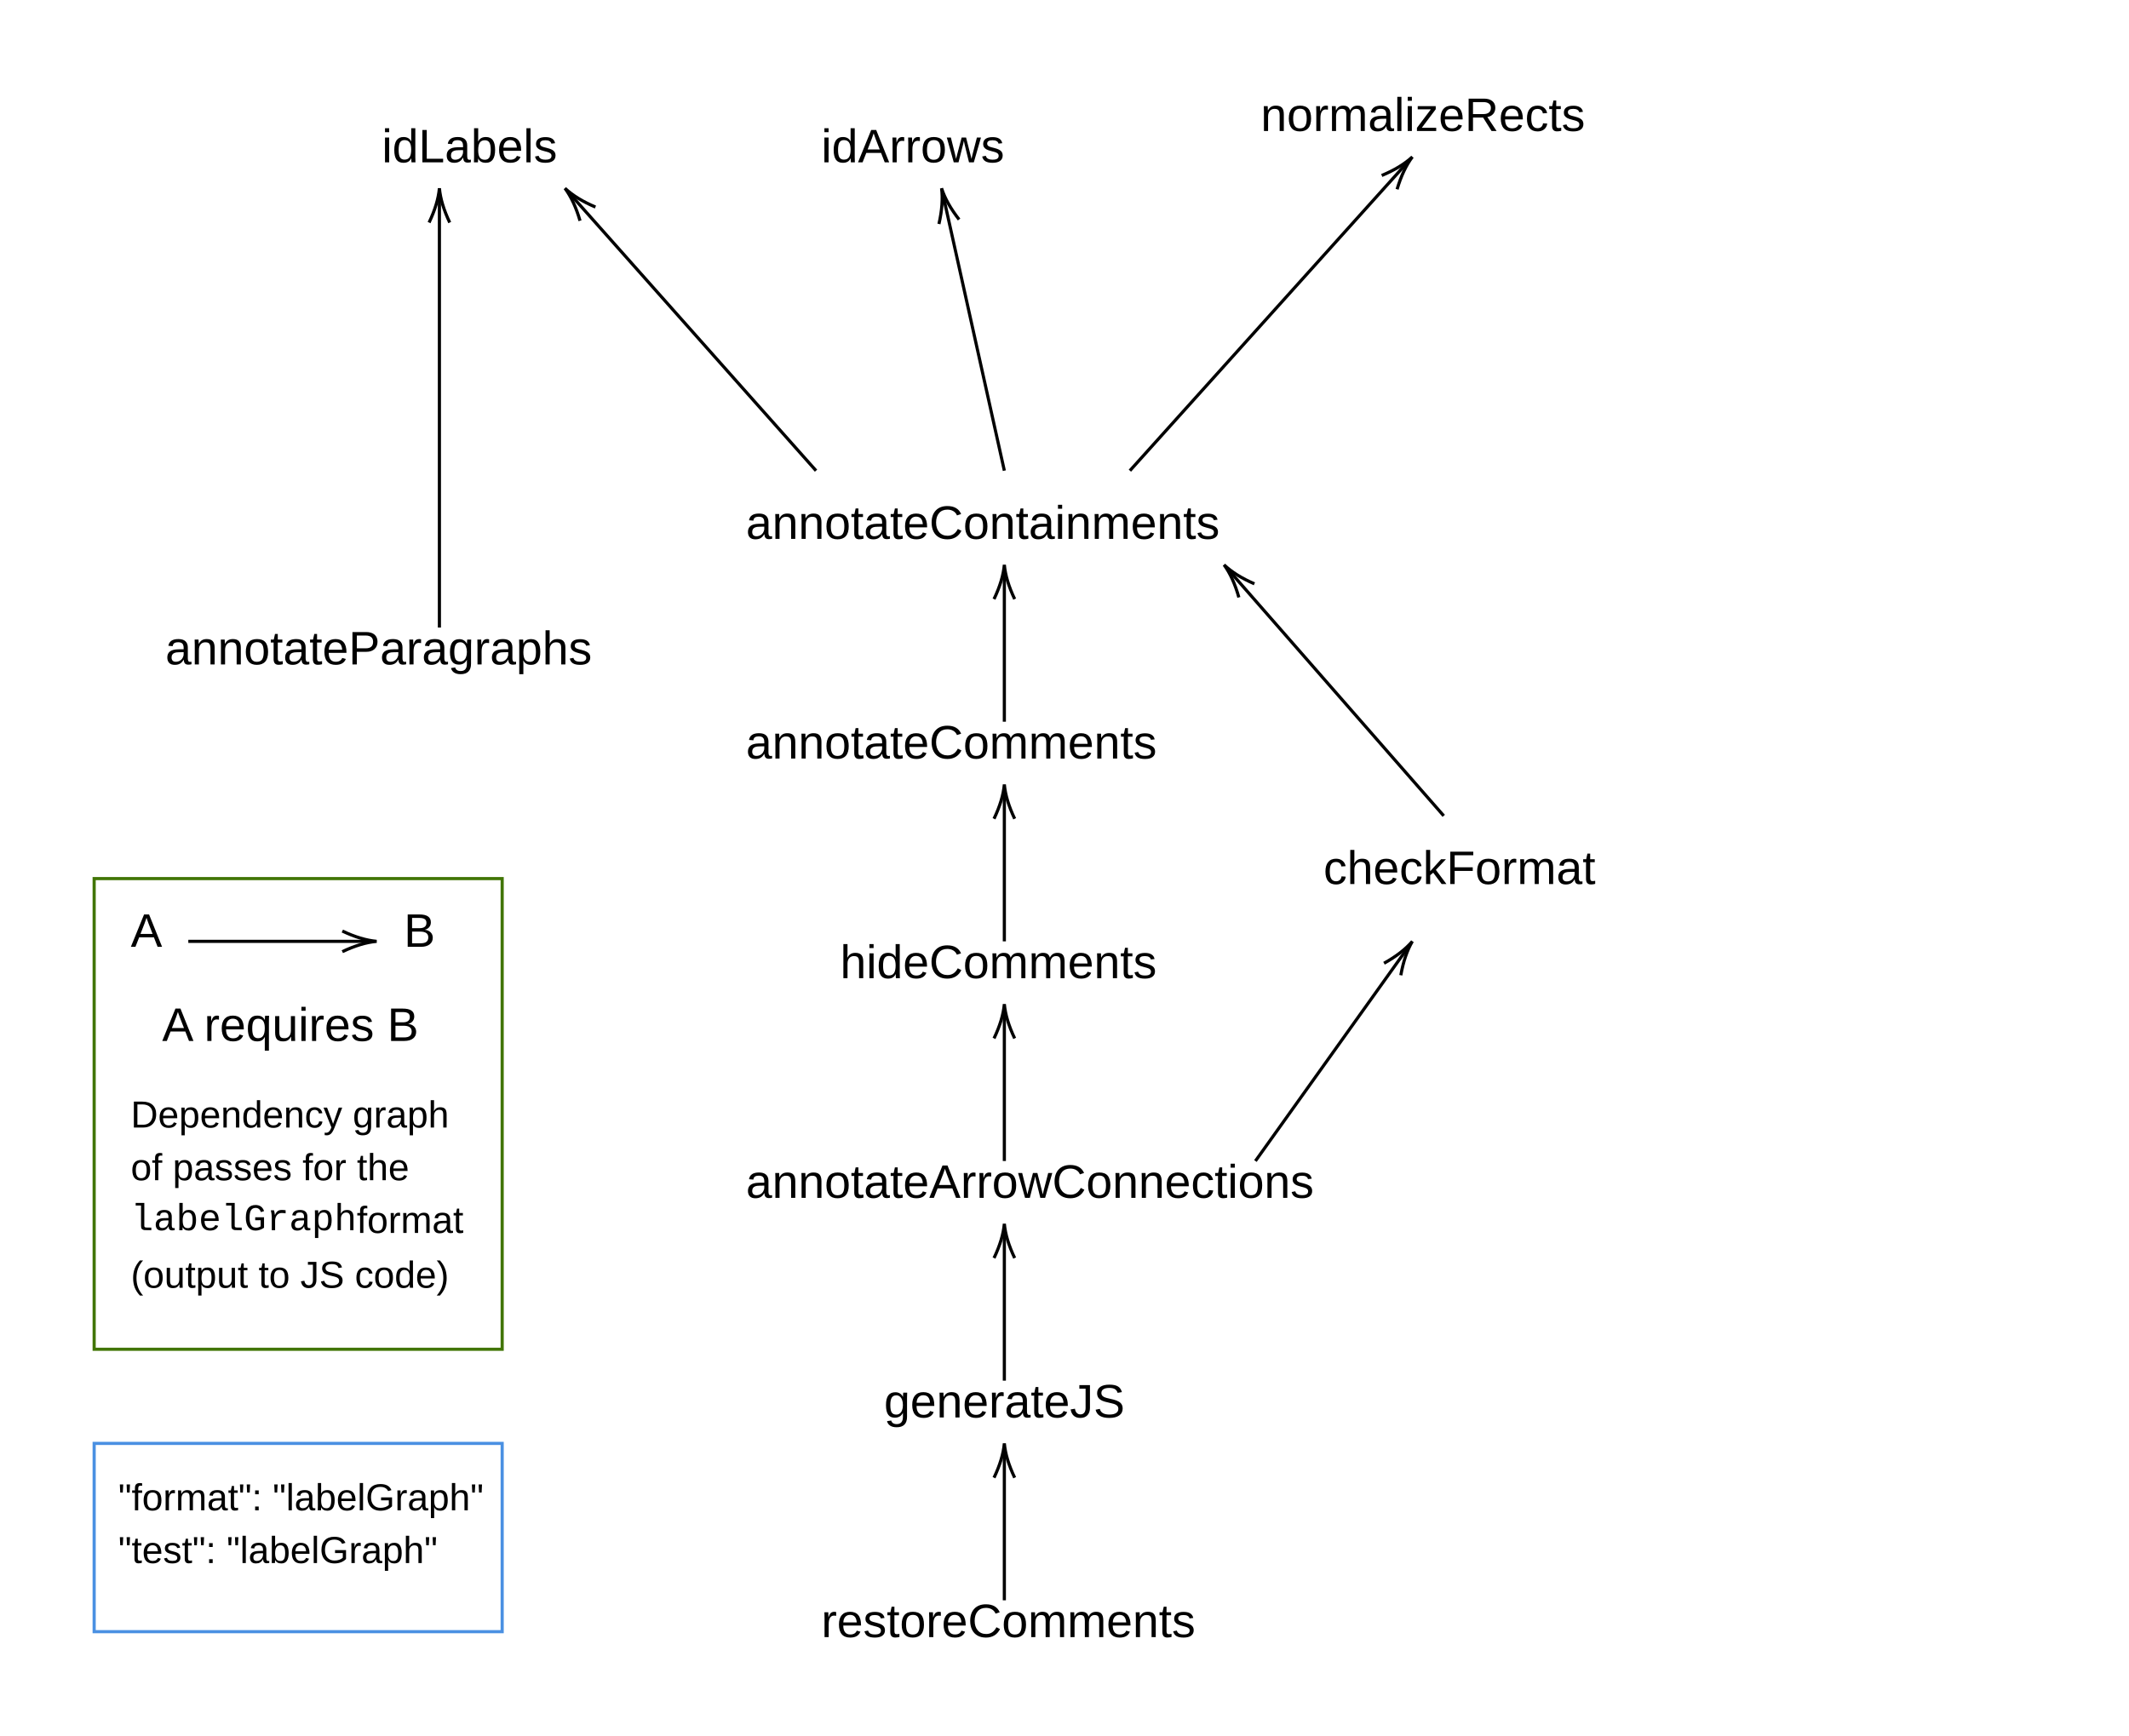
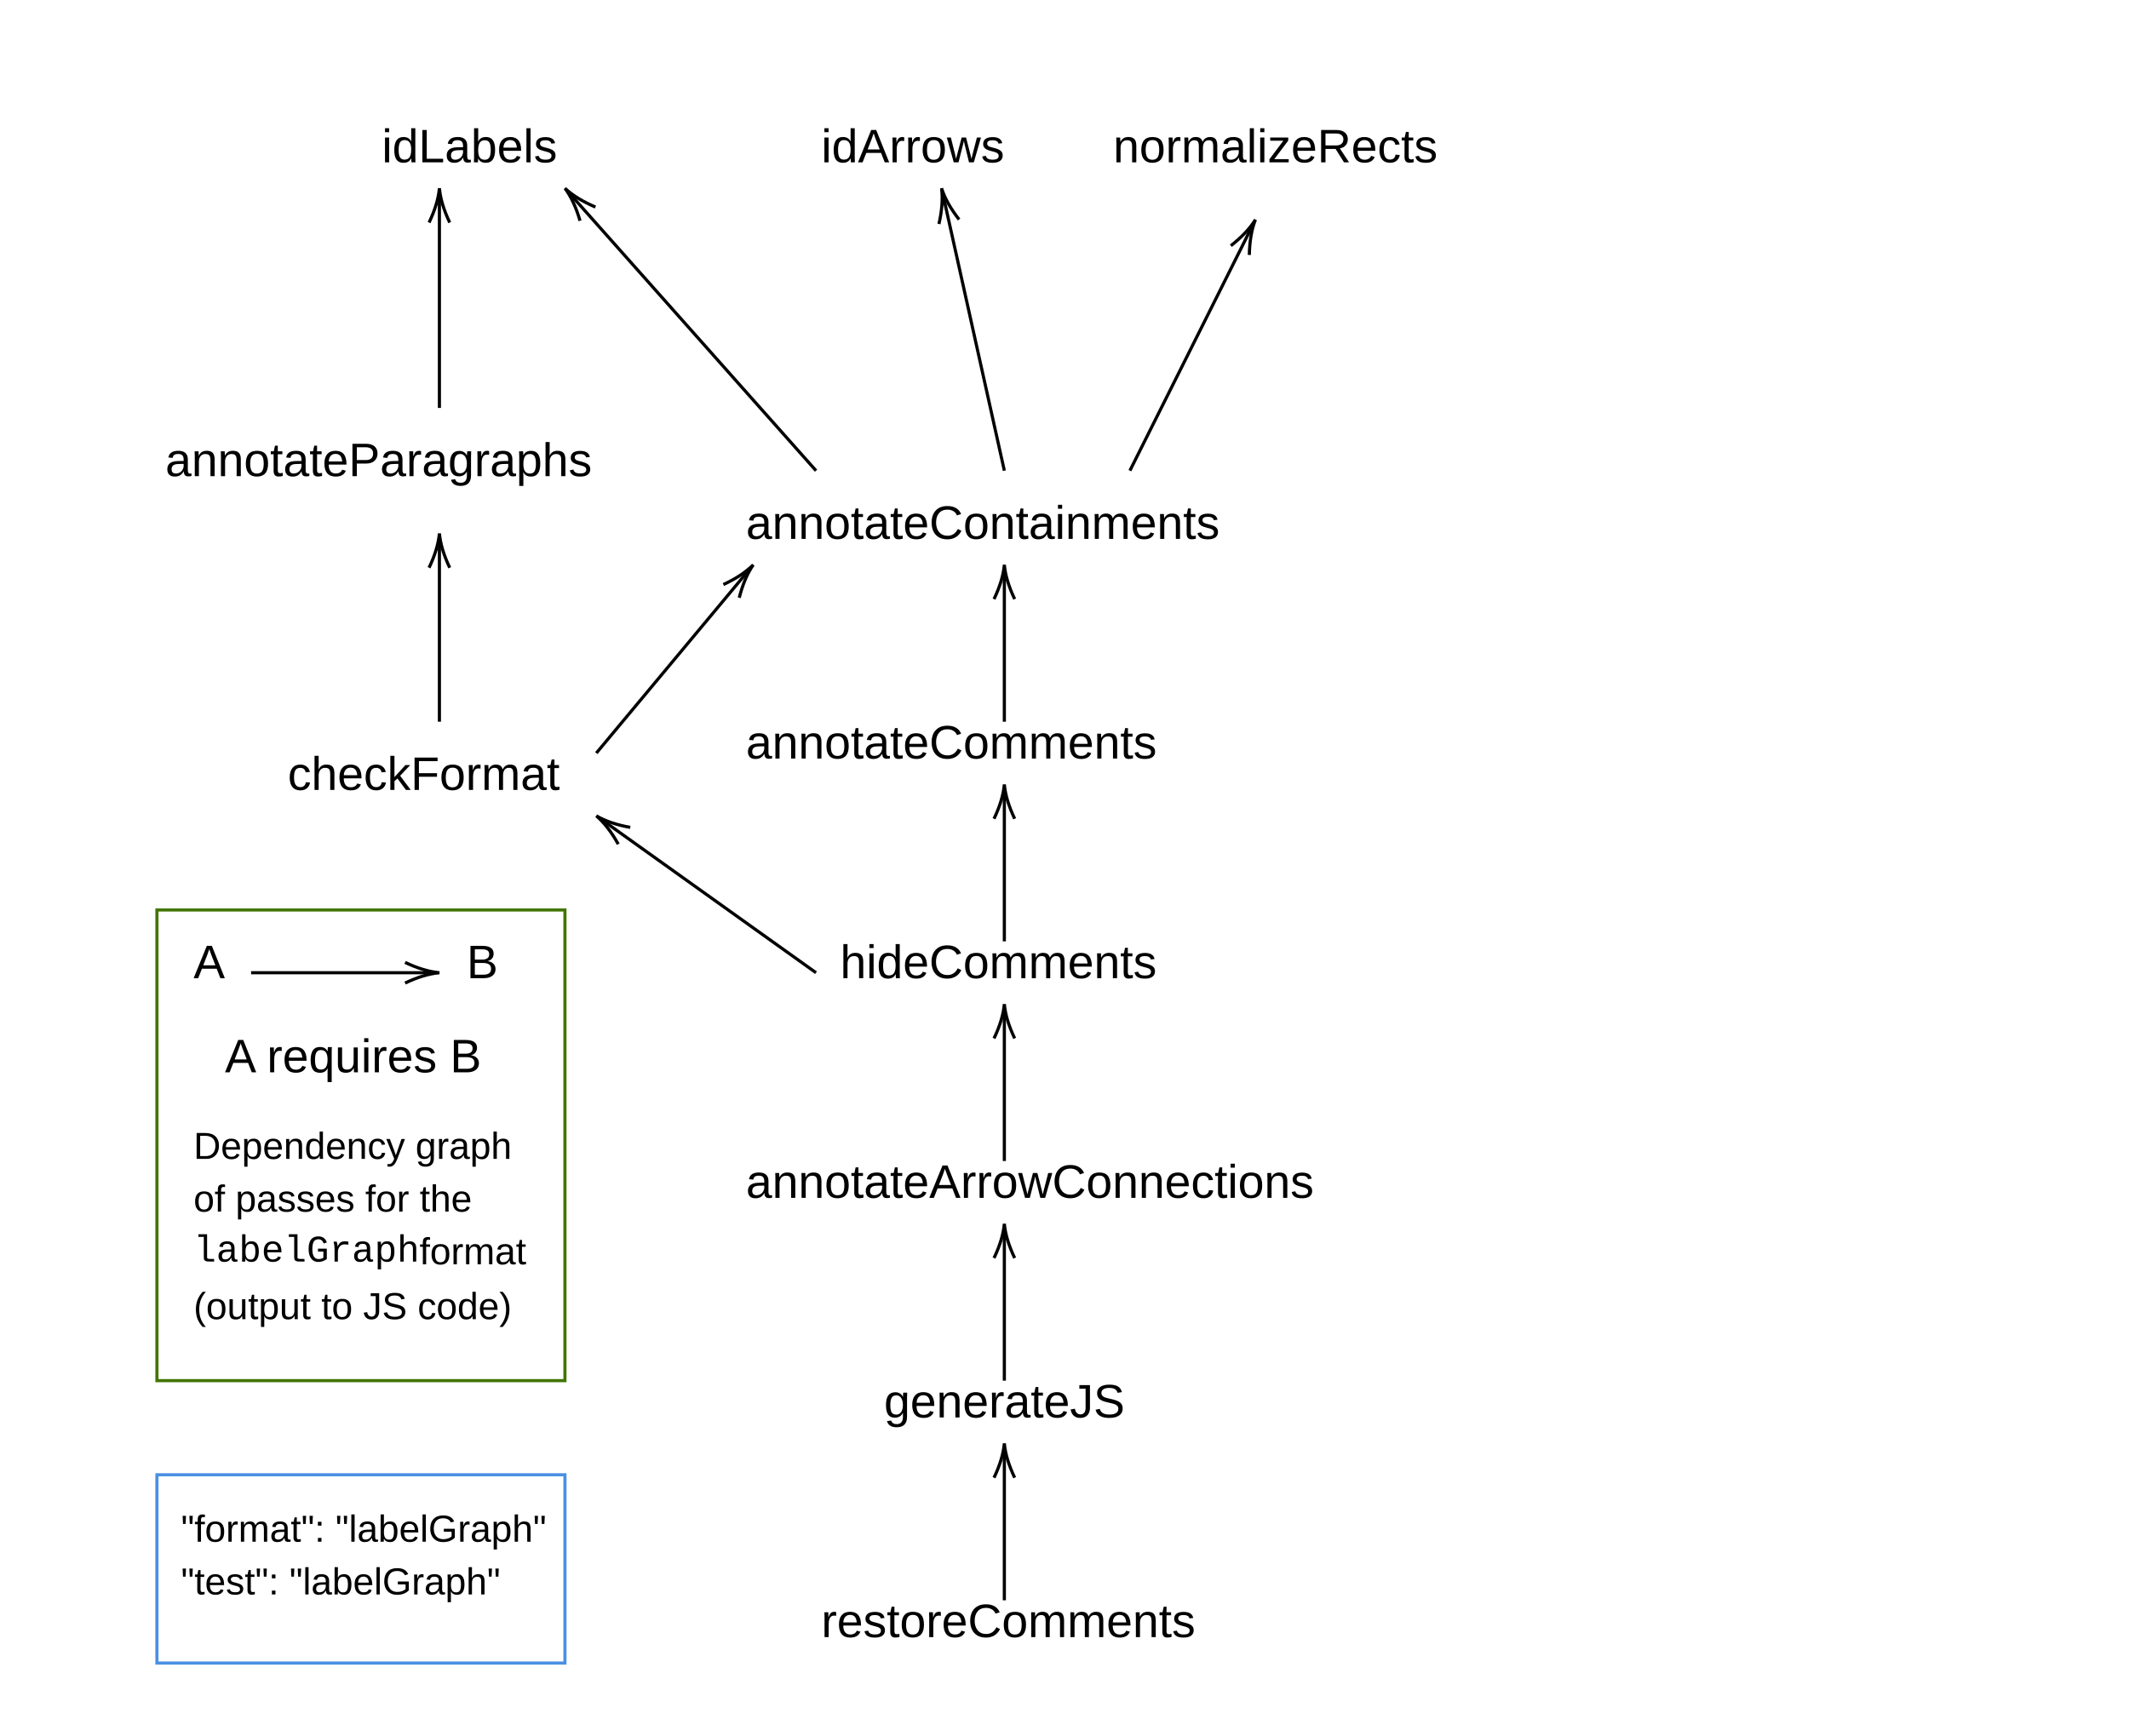
<svg xmlns="http://www.w3.org/2000/svg" x="0" y="0" width="678.333" height="553.133" style="         width:678.333px;         height:553.133px;         background: #FFF;         fill: none; ">
  <svg class="role-diagram-draw-area">
    <g class="shapes-region" style="stroke: black; fill: none;">
      <g class="arrow-line">
        <path class="connection real" stroke-dasharray="" d="  M260,150 L181.33,61.49" style="stroke: rgb(0, 0, 0); stroke-width: 1px; fill: none; fill-opacity: 1;" />
        <g stroke="#000" transform="matrix(0.6643177,0.7474504,-0.7474504,0.6643177,180,60)" style="stroke: rgb(0, 0, 0); stroke-width: 1px;">
          <path d=" M10.93,-3.29 Q4.96,-0.45 0,0 Q4.96,0.45 10.93,3.29" />
        </g>
      </g>
      <g class="arrow-line">
        <path class="connection real" stroke-dasharray="" d="  M320,150 L300.43,61.95" style="stroke: rgb(0, 0, 0); stroke-width: 1px; fill: none; fill-opacity: 1;" />
        <g stroke="#000" transform="matrix(0.2169508,0.9761825,-0.9761825,0.2169508,300,60)" style="stroke: rgb(0, 0, 0); stroke-width: 1px;">
          <path d=" M10.93,-3.29 Q4.96,-0.45 0,0 Q4.96,0.45 10.93,3.29" />
        </g>
      </g>
      <g class="arrow-line">
        <path class="connection real" stroke-dasharray="" d="  M320,510 L320,462" style="stroke: rgb(0, 0, 0); stroke-width: 1px; fill: none; fill-opacity: 1;" />
        <g stroke="#000" transform="matrix(3.061616997868383e-16,1,-1,3.061616997868383e-16,320,460)" style="stroke: rgb(0, 0, 0); stroke-width: 1px;">
          <path d=" M10.93,-3.29 Q4.96,-0.45 0,0 Q4.96,0.45 10.93,3.29" />
        </g>
      </g>
      <g class="arrow-line">
        <path class="connection real" stroke-dasharray="" d="  M320,440 L320,392" style="stroke: rgb(0, 0, 0); stroke-width: 1px; fill: none; fill-opacity: 1;" />
        <g stroke="#000" transform="matrix(3.061616997868383e-16,1,-1,3.061616997868383e-16,320,390)" style="stroke: rgb(0, 0, 0); stroke-width: 1px;">
          <path d=" M10.93,-3.29 Q4.96,-0.45 0,0 Q4.96,0.45 10.93,3.29" />
        </g>
      </g>
      <g class="arrow-line">
-         <path class="connection real" stroke-dasharray="" d="  M460,260 L391.32,181.51" style="stroke: rgb(0, 0, 0); stroke-width: 1px; fill: none; fill-opacity: 1;" />
-         <g stroke="#000" transform="matrix(0.6585581,0.7525299,-0.7525299,0.6585581,390,180)" style="stroke: rgb(0, 0, 0); stroke-width: 1px;">
-           <path d=" M10.93,-3.29 Q4.96,-0.45 0,0 Q4.96,0.45 10.93,3.29" />
-         </g>
-       </g>
-       <g class="arrow-line">
-         <path class="connection real" stroke-dasharray="" d="  M60,300 L118,300" style="stroke: rgb(0, 0, 0); stroke-width: 1px; fill: none; fill-opacity: 1;" />
-         <g stroke="#000" transform="matrix(-1,1.2246467991473532e-16,-1.2246467991473532e-16,-1,120,300)" style="stroke: rgb(0, 0, 0); stroke-width: 1px;">
+         <path class="connection real" stroke-dasharray="" d="  M190,240 L238.72,181.54" style="stroke: rgb(0, 0, 0); stroke-width: 1px; fill: none; fill-opacity: 1;" />
+         <g stroke="#000" transform="matrix(-0.6402438,0.7681718,-0.7681718,-0.6402438,240,180)" style="stroke: rgb(0, 0, 0); stroke-width: 1px;">
+           <path d=" M10.93,-3.29 Q4.96,-0.45 0,0 Q4.96,0.45 10.93,3.29" />
+         </g>
+       </g>
+       <g class="arrow-line">
+         <path class="connection real" stroke-dasharray="" d="  M80,310 L138,310" style="stroke: rgb(0, 0, 0); stroke-width: 1px; fill: none; fill-opacity: 1;" />
+         <g stroke="#000" transform="matrix(-1,1.2246467991473532e-16,-1.2246467991473532e-16,-1,140,310)" style="stroke: rgb(0, 0, 0); stroke-width: 1px;">
          <path d=" M10.93,-3.29 Q4.96,-0.45 0,0 Q4.96,0.45 10.93,3.29" />
        </g>
      </g>
      <g class="composite-shape">
-         <path class="real" d=" M30,280 L160,280 L160,430 L30,430 Z" style="stroke-width: 1px; stroke: rgb(65, 117, 5); stroke-opacity: 1; fill: none; fill-opacity: 1;" />
+         <path class="real" d=" M50,290 L180,290 L180,440 L50,440 Z" style="stroke-width: 1px; stroke: rgb(65, 117, 5); stroke-opacity: 1; fill: none; fill-opacity: 1;" />
      </g>
      <g class="composite-shape">
-         <path class="real" d=" M30,460 L160,460 L160,520 L30,520 Z" style="stroke-width: 1px; stroke: rgb(74, 144, 226); stroke-opacity: 1; fill: none; fill-opacity: 1;" />
+         <path class="real" d=" M50,470 L180,470 L180,530 L50,530 Z" style="stroke-width: 1px; stroke: rgb(74, 144, 226); stroke-opacity: 1; fill: none; fill-opacity: 1;" />
      </g>
      <g class="arrow-line">
        <path class="connection real" stroke-dasharray="" d="  M320,370 L320,322" style="stroke: rgb(0, 0, 0); stroke-width: 1px; fill: none; fill-opacity: 1;" />
        <g stroke="#000" transform="matrix(3.061616997868383e-16,1,-1,3.061616997868383e-16,320,320)" style="stroke: rgb(0, 0, 0); stroke-width: 1px;">
          <path d=" M10.93,-3.29 Q4.96,-0.45 0,0 Q4.96,0.45 10.93,3.29" />
        </g>
      </g>
      <g class="arrow-line">
        <path class="connection real" stroke-dasharray="" d="  M320,300 L320,252" style="stroke: rgb(0, 0, 0); stroke-width: 1px; fill: none; fill-opacity: 1;" />
        <g stroke="#000" transform="matrix(3.061616997868383e-16,1,-1,3.061616997868383e-16,320,250)" style="stroke: rgb(0, 0, 0); stroke-width: 1px;">
          <path d=" M10.93,-3.29 Q4.96,-0.45 0,0 Q4.96,0.45 10.93,3.29" />
        </g>
      </g>
      <g class="arrow-line">
-         <path class="connection real" stroke-dasharray="" d="  M400,370 L448.84,301.63" style="stroke: rgb(0, 0, 0); stroke-width: 1px; fill: none; fill-opacity: 1;" />
-         <g stroke="#000" transform="matrix(-0.5812712,0.8137099,-0.8137099,-0.5812712,450,300)" style="stroke: rgb(0, 0, 0); stroke-width: 1px;">
-           <path d=" M10.93,-3.29 Q4.96,-0.45 0,0 Q4.96,0.45 10.93,3.29" />
-         </g>
-       </g>
-       <g class="arrow-line">
        <path class="connection real" stroke-dasharray="" d="  M320,230 L320,182" style="stroke: rgb(0, 0, 0); stroke-width: 1px; fill: none; fill-opacity: 1;" />
        <g stroke="#000" transform="matrix(3.061616997868383e-16,1,-1,3.061616997868383e-16,320,180)" style="stroke: rgb(0, 0, 0); stroke-width: 1px;">
          <path d=" M10.93,-3.29 Q4.96,-0.45 0,0 Q4.96,0.45 10.93,3.29" />
        </g>
      </g>
      <g class="arrow-line">
-         <path class="connection real" stroke-dasharray="" d="  M360,150 L448.66,51.49" style="stroke: rgb(0, 0, 0); stroke-width: 1px; fill: none; fill-opacity: 1;" />
-         <g stroke="#000" transform="matrix(-0.6690009,0.7432616,-0.7432616,-0.6690009,450,50)" style="stroke: rgb(0, 0, 0); stroke-width: 1px;">
-           <path d=" M10.93,-3.29 Q4.96,-0.45 0,0 Q4.96,0.45 10.93,3.29" />
-         </g>
-       </g>
-       <g class="arrow-line">
-         <path class="connection real" stroke-dasharray="" d="  M140,200 L140,62" style="stroke: rgb(0, 0, 0); stroke-width: 1px; fill: none; fill-opacity: 1;" />
+         <path class="connection real" stroke-dasharray="" d="  M360,150 L399.11,71.79" style="stroke: rgb(0, 0, 0); stroke-width: 1px; fill: none; fill-opacity: 1;" />
+         <g stroke="#000" transform="matrix(-0.4472908,0.8943886,-0.8943886,-0.4472908,400,70)" style="stroke: rgb(0, 0, 0); stroke-width: 1px;">
+           <path d=" M10.93,-3.29 Q4.96,-0.45 0,0 Q4.96,0.45 10.93,3.29" />
+         </g>
+       </g>
+       <g class="arrow-line">
+         <path class="connection real" stroke-dasharray="" d="  M140,130 L140,62" style="stroke: rgb(0, 0, 0); stroke-width: 1px; fill: none; fill-opacity: 1;" />
        <g stroke="#000" transform="matrix(3.061616997868383e-16,1,-1,3.061616997868383e-16,140,60)" style="stroke: rgb(0, 0, 0); stroke-width: 1px;">
+           <path d=" M10.93,-3.29 Q4.96,-0.45 0,0 Q4.96,0.45 10.93,3.29" />
+         </g>
+       </g>
+       <g class="arrow-line">
+         <path class="connection real" stroke-dasharray="" d="  M260,310 L191.63,261.16" style="stroke: rgb(0, 0, 0); stroke-width: 1px; fill: none; fill-opacity: 1;" />
+         <g stroke="#000" transform="matrix(0.8137099,0.5812712,-0.5812712,0.8137099,190,260)" style="stroke: rgb(0, 0, 0); stroke-width: 1px;">
+           <path d=" M10.93,-3.29 Q4.96,-0.45 0,0 Q4.96,0.45 10.93,3.29" />
+         </g>
+       </g>
+       <g class="arrow-line">
+         <path class="connection real" stroke-dasharray="" d="  M140,230 L140,172" style="stroke: rgb(0, 0, 0); stroke-width: 1px; fill: none; fill-opacity: 1;" />
+         <g stroke="#000" transform="matrix(3.061616997868383e-16,1,-1,3.061616997868383e-16,140,170)" style="stroke: rgb(0, 0, 0); stroke-width: 1px;">
          <path d=" M10.93,-3.29 Q4.96,-0.45 0,0 Q4.96,0.45 10.93,3.29" />
        </g>
      </g>
      <g />
    </g>
    <g />
    <g />
    <g />
  </svg>
  <svg width="677" height="551.8" style="width:677px;height:551.8px;font-family:Asana-Math, Asana;background:#FFF;">
    <g>
      <g>
        <g>
          <text x="281.667" y="441.833" style="white-space:pre;stroke:none;fill:rgb(0,0,0);fill-opacity:1;font-size:15px;font-family:Arial, Helvetica, sans-serif;font-weight:400;font-style:normal;dominant-baseline:text-before-edge;text-decoration:rgb(0, 0, 0);">generateJS</text>
        </g>
      </g>
    </g>
    <g>
      <g>
        <g>
          <text x="261.667" y="41.833" style="white-space:pre;stroke:none;fill:rgb(0,0,0);fill-opacity:1;font-size:15px;font-family:Arial, Helvetica, sans-serif;font-weight:400;font-style:normal;dominant-baseline:text-before-edge;text-decoration:rgb(0, 0, 0);">idArrows</text>
        </g>
      </g>
    </g>
    <g>
      <g>
        <g>
          <text x="121.667" y="41.833" style="white-space:pre;stroke:none;fill:rgb(0,0,0);fill-opacity:1;font-size:15px;font-family:Arial, Helvetica, sans-serif;font-weight:400;font-style:normal;dominant-baseline:text-before-edge;text-decoration:rgb(0, 0, 0);">idLabels</text>
        </g>
      </g>
    </g>
    <g>
      <g>
        <g>
-           <text x="401.667" y="31.833" style="white-space:pre;stroke:none;fill:rgb(0,0,0);fill-opacity:1;font-size:15px;font-family:Arial, Helvetica, sans-serif;font-weight:400;font-style:normal;dominant-baseline:text-before-edge;text-decoration:rgb(0, 0, 0);">normalizeRects</text>
+           <text x="354.667" y="41.833" style="white-space:pre;stroke:none;fill:rgb(0,0,0);fill-opacity:1;font-size:15px;font-family:Arial, Helvetica, sans-serif;font-weight:400;font-style:normal;dominant-baseline:text-before-edge;text-decoration:rgb(0, 0, 0);">normalizeRects</text>
        </g>
      </g>
    </g>
    <g>
      <g>
        <g>
          <text x="237.667" y="161.833" style="white-space:pre;stroke:none;fill:rgb(0,0,0);fill-opacity:1;font-size:15px;font-family:Arial, Helvetica, sans-serif;font-weight:400;font-style:normal;dominant-baseline:text-before-edge;text-decoration:rgb(0, 0, 0);">annotateContainments</text>
        </g>
      </g>
    </g>
    <g>
      <g>
        <g>
          <text x="237.667" y="371.833" style="white-space:pre;stroke:none;fill:rgb(0,0,0);fill-opacity:1;font-size:15px;font-family:Arial, Helvetica, sans-serif;font-weight:400;font-style:normal;dominant-baseline:text-before-edge;text-decoration:rgb(0, 0, 0);">annotateArrowConnections</text>
        </g>
      </g>
    </g>
    <g>
      <g>
        <g>
          <text x="261.667" y="511.833" style="white-space:pre;stroke:none;fill:rgb(0,0,0);fill-opacity:1;font-size:15px;font-family:Arial, Helvetica, sans-serif;font-weight:400;font-style:normal;dominant-baseline:text-before-edge;text-decoration:rgb(0, 0, 0);">restoreComments</text>
        </g>
      </g>
    </g>
    <g>
      <g>
        <g>
-           <text x="41.667" y="291.833" style="white-space:pre;stroke:none;fill:rgb(0,0,0);fill-opacity:1;font-size:15px;font-family:Arial, Helvetica, sans-serif;font-weight:400;font-style:normal;dominant-baseline:text-before-edge;text-decoration:rgb(0, 0, 0);">A</text>
-         </g>
-       </g>
-     </g>
-     <g>
-       <g>
-         <g>
-           <text x="128.667" y="291.833" style="white-space:pre;stroke:none;fill:rgb(0,0,0);fill-opacity:1;font-size:15px;font-family:Arial, Helvetica, sans-serif;font-weight:400;font-style:normal;dominant-baseline:text-before-edge;text-decoration:rgb(0, 0, 0);">B</text>
-         </g>
-       </g>
-     </g>
-     <g>
-       <g>
-         <g>
-           <text x="51.667" y="321.833" style="white-space:pre;stroke:none;fill:rgb(0,0,0);fill-opacity:1;font-size:15px;font-family:Arial, Helvetica, sans-serif;font-weight:400;font-style:normal;dominant-baseline:text-before-edge;text-decoration:rgb(0, 0, 0);">A requires B</text>
-         </g>
-       </g>
-     </g>
-     <g>
-       <g>
-         <g>
-           <text x="41.667" y="351.4" style="white-space:pre;stroke:none;fill:rgb(0,0,0);fill-opacity:1;font-size:12px;font-family:Arial, Helvetica, sans-serif;font-weight:400;font-style:normal;dominant-baseline:text-before-edge;text-decoration:rgb(0, 0, 0);">Dependency graph</text>
-         </g>
-       </g>
-       <g>
-         <g>
-           <text x="41.667" y="368.2" style="white-space:pre;stroke:none;fill:rgb(0,0,0);fill-opacity:1;font-size:12px;font-family:Arial, Helvetica, sans-serif;font-weight:400;font-style:normal;dominant-baseline:text-before-edge;text-decoration:rgb(0, 0, 0);">of passes for the</text>
-         </g>
-       </g>
-       <g>
-         <g>
-           <text x="41.667" y="385.667" style="white-space:pre;stroke:none;fill:rgb(0,0,0);fill-opacity:1;font-size:12px;font-family:Courier New, Courier, monospace;font-weight:400;font-style:normal;dominant-baseline:text-before-edge;text-decoration:rgb(0, 0, 0);">labelGraph</text>
-         </g>
-         <g>
-           <text x="113.667" y="385" style="white-space:pre;stroke:none;fill:rgb(0,0,0);fill-opacity:1;font-size:12px;font-family:Arial, Helvetica, sans-serif;font-weight:400;font-style:normal;dominant-baseline:text-before-edge;text-decoration:rgb(0, 0, 0);"> format</text>
-         </g>
-       </g>
-       <g>
-         <g>
-           <text x="41.667" y="402.467" style="white-space:pre;stroke:none;fill:rgb(0,0,0);fill-opacity:1;font-size:12px;font-family:Arial, Helvetica, sans-serif;font-weight:400;font-style:normal;dominant-baseline:text-before-edge;text-decoration:rgb(0, 0, 0);">(output to JS code)</text>
-         </g>
-       </g>
-     </g>
-     <g>
-       <g>
-         <g>
-           <text x="37.667" y="473.4" style="white-space:pre;stroke:none;fill:rgb(0,0,0);fill-opacity:1;font-size:12px;font-family:Arial, Helvetica, sans-serif;font-weight:400;font-style:normal;dominant-baseline:text-before-edge;text-decoration:rgb(0, 0, 0);">"format": "labelGraph"</text>
-         </g>
-       </g>
-       <g>
-         <g>
-           <text x="37.667" y="490.2" style="white-space:pre;stroke:none;fill:rgb(0,0,0);fill-opacity:1;font-size:12px;font-family:Arial, Helvetica, sans-serif;font-weight:400;font-style:normal;dominant-baseline:text-before-edge;text-decoration:rgb(0, 0, 0);">"test": "labelGraph"</text>
+           <text x="61.667" y="301.833" style="white-space:pre;stroke:none;fill:rgb(0,0,0);fill-opacity:1;font-size:15px;font-family:Arial, Helvetica, sans-serif;font-weight:400;font-style:normal;dominant-baseline:text-before-edge;text-decoration:rgb(0, 0, 0);">A</text>
+         </g>
+       </g>
+     </g>
+     <g>
+       <g>
+         <g>
+           <text x="148.667" y="301.833" style="white-space:pre;stroke:none;fill:rgb(0,0,0);fill-opacity:1;font-size:15px;font-family:Arial, Helvetica, sans-serif;font-weight:400;font-style:normal;dominant-baseline:text-before-edge;text-decoration:rgb(0, 0, 0);">B</text>
+         </g>
+       </g>
+     </g>
+     <g>
+       <g>
+         <g>
+           <text x="71.667" y="331.833" style="white-space:pre;stroke:none;fill:rgb(0,0,0);fill-opacity:1;font-size:15px;font-family:Arial, Helvetica, sans-serif;font-weight:400;font-style:normal;dominant-baseline:text-before-edge;text-decoration:rgb(0, 0, 0);">A requires B</text>
+         </g>
+       </g>
+     </g>
+     <g>
+       <g>
+         <g>
+           <text x="61.667" y="361.4" style="white-space:pre;stroke:none;fill:rgb(0,0,0);fill-opacity:1;font-size:12px;font-family:Arial, Helvetica, sans-serif;font-weight:400;font-style:normal;dominant-baseline:text-before-edge;text-decoration:rgb(0, 0, 0);">Dependency graph</text>
+         </g>
+       </g>
+       <g>
+         <g>
+           <text x="61.667" y="378.2" style="white-space:pre;stroke:none;fill:rgb(0,0,0);fill-opacity:1;font-size:12px;font-family:Arial, Helvetica, sans-serif;font-weight:400;font-style:normal;dominant-baseline:text-before-edge;text-decoration:rgb(0, 0, 0);">of passes for the</text>
+         </g>
+       </g>
+       <g>
+         <g>
+           <text x="61.667" y="395.667" style="white-space:pre;stroke:none;fill:rgb(0,0,0);fill-opacity:1;font-size:12px;font-family:Courier New, Courier, monospace;font-weight:400;font-style:normal;dominant-baseline:text-before-edge;text-decoration:rgb(0, 0, 0);">labelGraph</text>
+         </g>
+         <g>
+           <text x="133.667" y="395" style="white-space:pre;stroke:none;fill:rgb(0,0,0);fill-opacity:1;font-size:12px;font-family:Arial, Helvetica, sans-serif;font-weight:400;font-style:normal;dominant-baseline:text-before-edge;text-decoration:rgb(0, 0, 0);"> format</text>
+         </g>
+       </g>
+       <g>
+         <g>
+           <text x="61.667" y="412.467" style="white-space:pre;stroke:none;fill:rgb(0,0,0);fill-opacity:1;font-size:12px;font-family:Arial, Helvetica, sans-serif;font-weight:400;font-style:normal;dominant-baseline:text-before-edge;text-decoration:rgb(0, 0, 0);">(output to JS code)</text>
+         </g>
+       </g>
+     </g>
+     <g>
+       <g>
+         <g>
+           <text x="57.667" y="483.4" style="white-space:pre;stroke:none;fill:rgb(0,0,0);fill-opacity:1;font-size:12px;font-family:Arial, Helvetica, sans-serif;font-weight:400;font-style:normal;dominant-baseline:text-before-edge;text-decoration:rgb(0, 0, 0);">"format": "labelGraph"</text>
+         </g>
+       </g>
+       <g>
+         <g>
+           <text x="57.667" y="500.2" style="white-space:pre;stroke:none;fill:rgb(0,0,0);fill-opacity:1;font-size:12px;font-family:Arial, Helvetica, sans-serif;font-weight:400;font-style:normal;dominant-baseline:text-before-edge;text-decoration:rgb(0, 0, 0);">"test": "labelGraph"</text>
        </g>
      </g>
    </g>
    <g>
      <g>
        <g>
          <text x="237.667" y="231.833" style="white-space:pre;stroke:none;fill:rgb(0,0,0);fill-opacity:1;font-size:15px;font-family:Arial, Helvetica, sans-serif;font-weight:400;font-style:normal;dominant-baseline:text-before-edge;text-decoration:rgb(0, 0, 0);">annotateComments</text>
        </g>
      </g>
    </g>
    <g>
      <g>
        <g>
          <text x="267.667" y="301.833" style="white-space:pre;stroke:none;fill:rgb(0,0,0);fill-opacity:1;font-size:15px;font-family:Arial, Helvetica, sans-serif;font-weight:400;font-style:normal;dominant-baseline:text-before-edge;text-decoration:rgb(0, 0, 0);">hideComments</text>
        </g>
      </g>
    </g>
    <g>
      <g>
        <g>
-           <text x="421.667" y="271.833" style="white-space:pre;stroke:none;fill:rgb(0,0,0);fill-opacity:1;font-size:15px;font-family:Arial, Helvetica, sans-serif;font-weight:400;font-style:normal;dominant-baseline:text-before-edge;text-decoration:rgb(0, 0, 0);">checkFormat</text>
-         </g>
-       </g>
-     </g>
-     <g>
-       <g>
-         <g>
-           <text x="52.667" y="201.833" style="white-space:pre;stroke:none;fill:rgb(0,0,0);fill-opacity:1;font-size:15px;font-family:Arial, Helvetica, sans-serif;font-weight:400;font-style:normal;dominant-baseline:text-before-edge;text-decoration:rgb(0, 0, 0);">annotateParagraphs</text>
+           <text x="91.667" y="241.833" style="white-space:pre;stroke:none;fill:rgb(0,0,0);fill-opacity:1;font-size:15px;font-family:Arial, Helvetica, sans-serif;font-weight:400;font-style:normal;dominant-baseline:text-before-edge;text-decoration:rgb(0, 0, 0);">checkFormat</text>
+         </g>
+       </g>
+     </g>
+     <g>
+       <g>
+         <g>
+           <text x="52.667" y="141.833" style="white-space:pre;stroke:none;fill:rgb(0,0,0);fill-opacity:1;font-size:15px;font-family:Arial, Helvetica, sans-serif;font-weight:400;font-style:normal;dominant-baseline:text-before-edge;text-decoration:rgb(0, 0, 0);">annotateParagraphs</text>
        </g>
      </g>
    </g>
  </svg>
</svg>
